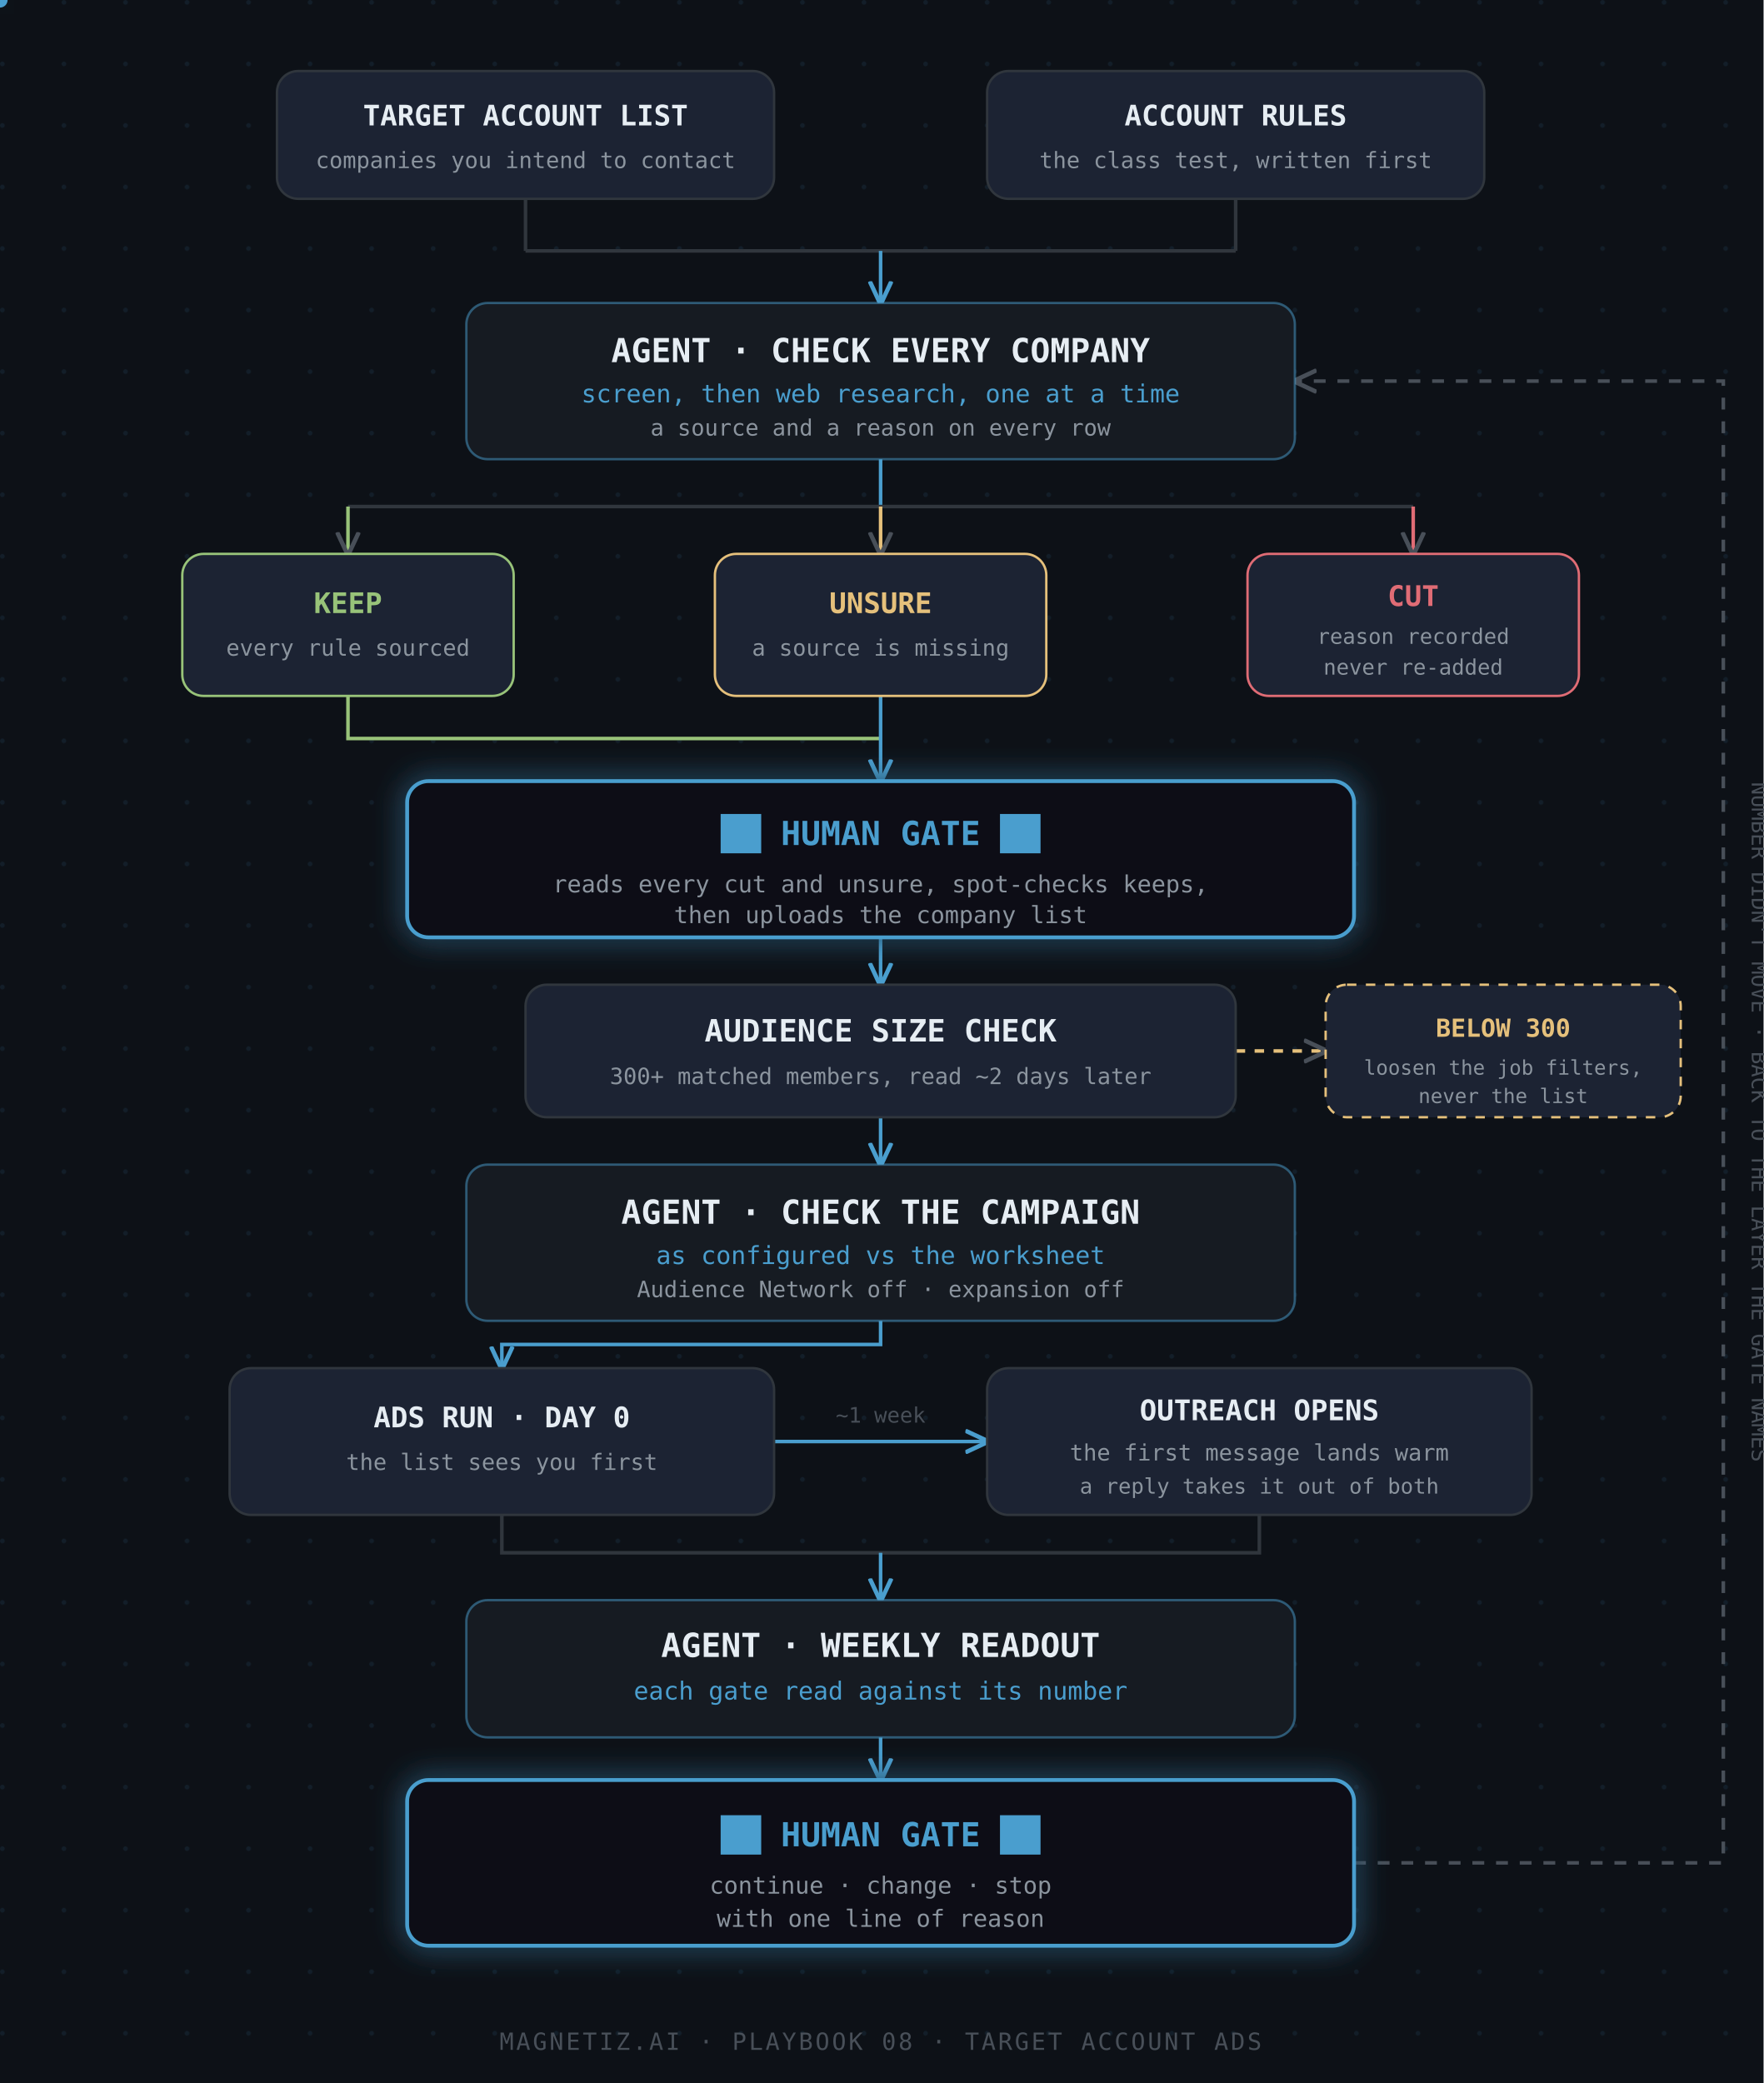
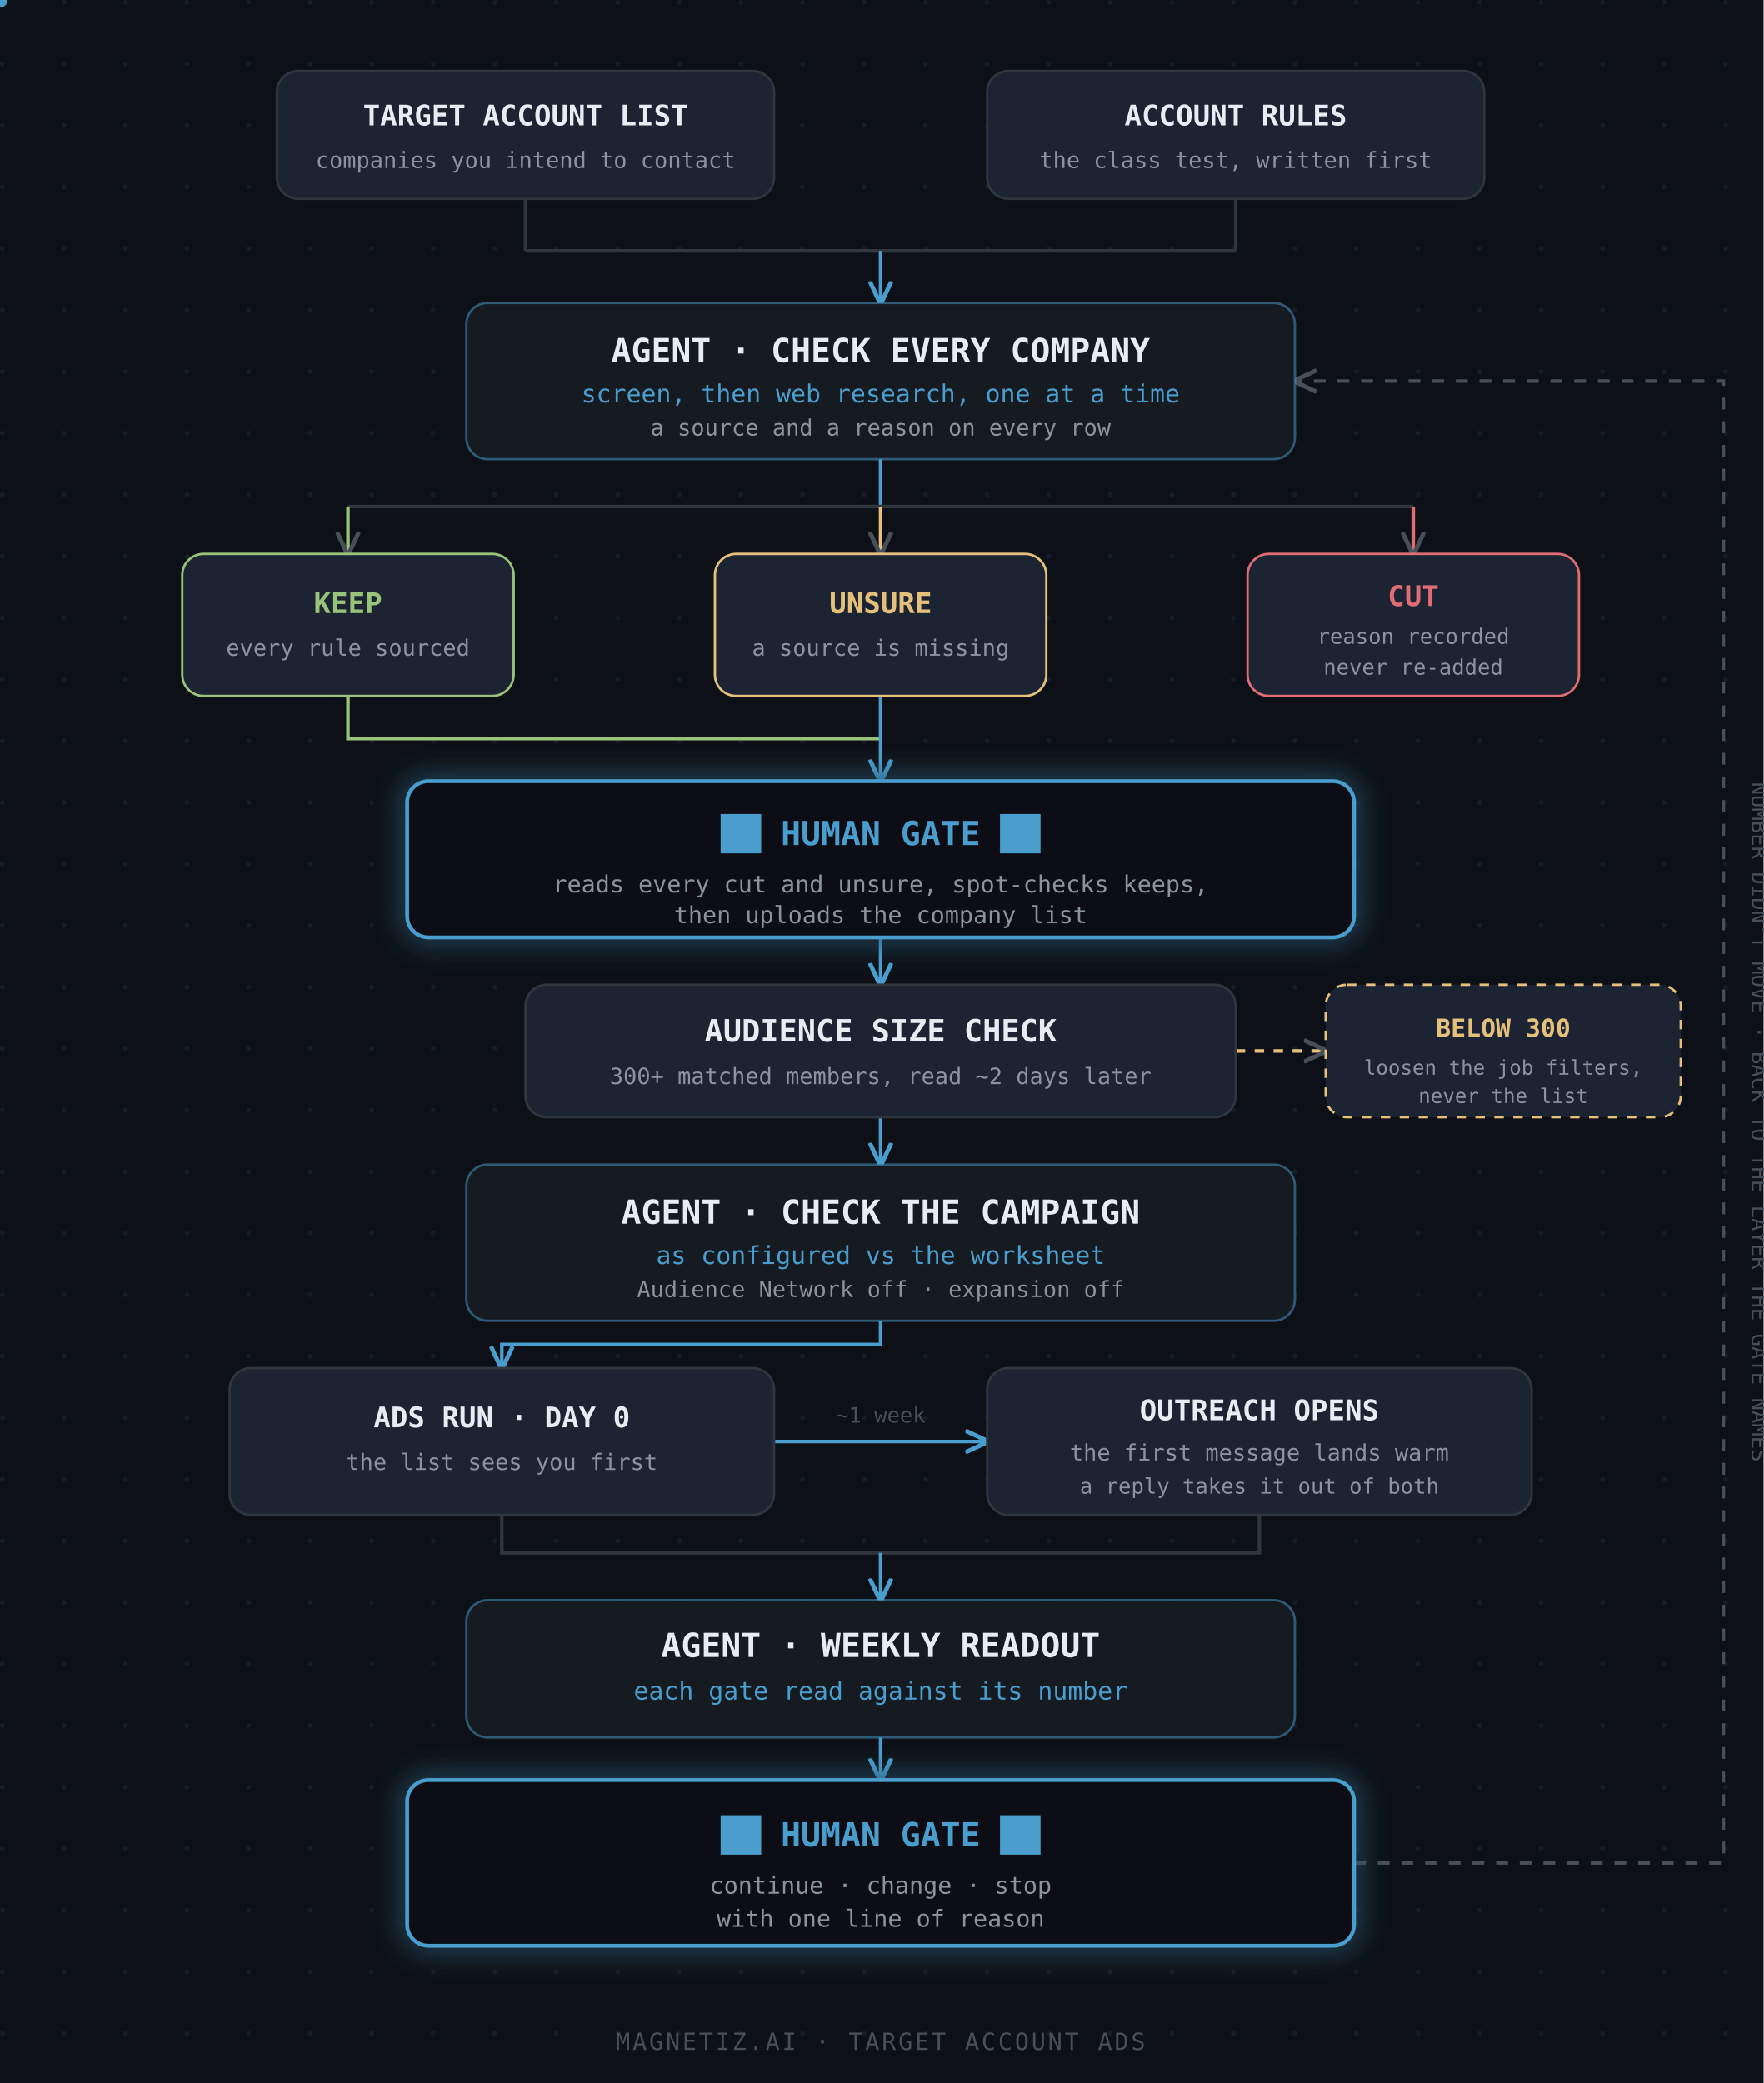
<svg xmlns="http://www.w3.org/2000/svg" viewBox="0 0 745 880" font-family="ui-monospace, SFMono-Regular, Menlo, 'JetBrains Mono', monospace" role="img" aria-label="Target account ads: an agent checks every company against the account rules, a person reviews and uploads, the audience size is checked, an agent checks the campaign settings, ads run before outreach opens, an agent writes the weekly readout, and a person decides.">
  <defs>
    <marker id="t-arr" viewBox="0 0 8 8" refX="7" refY="4" markerWidth="7" markerHeight="7" orient="auto-start-reverse">
      <path d="M0,0.5 L7.5,4 L0,7.5" fill="none" stroke="#4A9ECE" stroke-width="1.4" />
    </marker>
    <marker id="t-arrdim" viewBox="0 0 8 8" refX="7" refY="4" markerWidth="7" markerHeight="7" orient="auto-start-reverse">
      <path d="M0,0.5 L7.5,4 L0,7.5" fill="none" stroke="#484F58" stroke-width="1.4" />
    </marker>
    <filter id="t-glow" x="-40%" y="-40%" width="180%" height="180%">
      <feGaussianBlur stdDeviation="6" result="b" />
      <feMerge>
        <feMergeNode in="b" />
        <feMergeNode in="SourceGraphic" />
      </feMerge>
    </filter>
    <pattern id="t-dots" width="26" height="26" patternUnits="userSpaceOnUse">
      <circle cx="1" cy="1" r="1" fill="rgba(74,158,206,0.10)" />
    </pattern>
  </defs>
  <rect width="745" height="880" fill="#0d1117" />
  <rect width="745" height="880" fill="url(#t-dots)" />
  <g class="dx" stroke="#30363d" stroke-width="1.5" fill="none">
    <path d="M222,84 V106" />
    <path d="M522,84 V106" />
    <path d="M222,106 H522" />
    <path d="M372,106 V128" marker-end="url(#t-arr)" stroke="#4A9ECE" />
    <path d="M372,194 V214" stroke="#4A9ECE" />
    <path d="M147,214 H597" />
    <path d="M147,214 V234" marker-end="url(#t-arrdim)" stroke="#98C379" />
    <path d="M372,214 V234" marker-end="url(#t-arrdim)" stroke="#E5C07B" />
    <path d="M597,214 V234" marker-end="url(#t-arrdim)" stroke="#E06C75" />
    <path d="M147,294 V312 H372" stroke="#98C379" />
    <path d="M372,294 V330" marker-end="url(#t-arr)" stroke="#4A9ECE" />
    <path d="M372,396 V416" marker-end="url(#t-arr)" stroke="#4A9ECE" />
    <path d="M522,444 H560" marker-end="url(#t-arrdim)" stroke="#E5C07B" stroke-dasharray="4 4" />
    <path d="M372,472 V492" marker-end="url(#t-arr)" stroke="#4A9ECE" />
    <path d="M372,558 V568 H212 V578" marker-end="url(#t-arr)" stroke="#4A9ECE" />
    <path d="M327,609 H417" marker-end="url(#t-arr)" stroke="#4A9ECE" />
    <path d="M212,640 V656 H532 V640" />
    <path d="M372,656 V676" marker-end="url(#t-arr)" stroke="#4A9ECE" />
    <path d="M372,734 V752" marker-end="url(#t-arr)" stroke="#4A9ECE" />
    <path id="n-killback" d="M572,787 H728 V161 H547" stroke="#484F58" stroke-dasharray="5 5" marker-end="url(#t-arrdim)" />
  </g>
  <circle class="dx" r="3.2" fill="#4A9ECE" filter="url(#t-glow)">
    <animateMotion dur="8s" repeatCount="indefinite" path="M372,106 V214 H147 V312 H372 V492 V568 H212 V609 H417 M532,640 V656 H372 V752" />
  </circle>
  <g id="n-list" class="dx">
    <rect x="117" y="30" width="210" height="54" rx="9" fill="#1c2333" stroke="#30363d" />
    <text class="dx" x="222" y="53" text-anchor="middle" fill="#E6EDF3" font-size="12" font-weight="600">TARGET ACCOUNT LIST</text>
    <text class="dx" x="222" y="71" text-anchor="middle" fill="#8B949E" font-size="9.5">companies you intend to contact</text>
  </g>
  <g id="n-rules" class="dx">
    <rect x="417" y="30" width="210" height="54" rx="9" fill="#1c2333" stroke="#30363d" />
    <text class="dx" x="522" y="53" text-anchor="middle" fill="#E6EDF3" font-size="12" font-weight="600">ACCOUNT RULES</text>
    <text class="dx" x="522" y="71" text-anchor="middle" fill="#8B949E" font-size="9.5">the class test, written first</text>
  </g>
  <g id="n-listcheck" class="dx">
    <rect x="197" y="128" width="350" height="66" rx="9" fill="#161b22" stroke="#4A9ECE" stroke-opacity="0.5" />
    <text class="dx" x="372" y="153" text-anchor="middle" fill="#E6EDF3" font-size="14" font-weight="700">AGENT · CHECK EVERY COMPANY</text>
    <text class="dx" x="372" y="170" text-anchor="middle" fill="#4A9ECE" font-size="10.5">screen, then web research, one at a time</text>
    <text class="dx" x="372" y="184" text-anchor="middle" fill="#8B949E" font-size="9.5">a source and a reason on every row</text>
  </g>
  <g id="n-keep" class="dx">
    <rect x="77" y="234" width="140" height="60" rx="9" fill="#1c2333" stroke="#98C379" />
    <text class="dx" x="147" y="259" text-anchor="middle" fill="#98C379" font-size="12" font-weight="700">KEEP</text>
    <text class="dx" x="147" y="277" text-anchor="middle" fill="#8B949E" font-size="9.5">every rule sourced</text>
  </g>
  <g id="n-unsure" class="dx">
    <rect x="302" y="234" width="140" height="60" rx="9" fill="#1c2333" stroke="#E5C07B" />
    <text class="dx" x="372" y="259" text-anchor="middle" fill="#E5C07B" font-size="12" font-weight="700">UNSURE</text>
    <text class="dx" x="372" y="277" text-anchor="middle" fill="#8B949E" font-size="9.5">a source is missing</text>
  </g>
  <g id="n-cut" class="dx">
    <rect x="527" y="234" width="140" height="60" rx="9" fill="#1c2333" stroke="#E06C75" />
    <text class="dx" x="597" y="256" text-anchor="middle" fill="#E06C75" font-size="12" font-weight="700">CUT</text>
    <text class="dx" x="597" y="272" text-anchor="middle" fill="#8B949E" font-size="9">reason recorded</text>
    <text class="dx" x="597" y="285" text-anchor="middle" fill="#8B949E" font-size="9">never re-added</text>
  </g>
  <g id="n-upload" class="dx">
    <g filter="url(#t-glow)">
      <rect x="172" y="330" width="400" height="66" rx="9" fill="#0d1117" stroke="#4A9ECE" stroke-width="1.6" />
    </g>
    <text class="dx" x="372" y="357" text-anchor="middle" fill="#4A9ECE" font-size="14" font-weight="800">██ HUMAN GATE ██</text>
    <text class="dx" x="372" y="377" text-anchor="middle" fill="#8B949E" font-size="10">reads every cut and unsure, spot-checks keeps,</text>
    <text class="dx" x="372" y="390" text-anchor="middle" fill="#8B949E" font-size="10">then uploads the company list</text>
  </g>
  <g id="n-size" class="dx">
    <rect x="222" y="416" width="300" height="56" rx="9" fill="#1c2333" stroke="#30363d" />
    <text class="dx" x="372" y="440" text-anchor="middle" fill="#E6EDF3" font-size="13" font-weight="600">AUDIENCE SIZE CHECK</text>
    <text class="dx" x="372" y="458" text-anchor="middle" fill="#8B949E" font-size="9.5">300+ matched members, read ~2 days later</text>
  </g>
  <g id="n-below" class="dx">
    <rect x="560" y="416" width="150" height="56" rx="9" fill="#1c2333" stroke="#E5C07B" stroke-dasharray="4 4" />
    <text class="dx" x="635" y="438" text-anchor="middle" fill="#E5C07B" font-size="10.5" font-weight="700">BELOW 300</text>
    <text class="dx" x="635" y="454" text-anchor="middle" fill="#8B949E" font-size="8.5">loosen the job filters,</text>
    <text class="dx" x="635" y="466" text-anchor="middle" fill="#8B949E" font-size="8.5">never the list</text>
  </g>
  <g id="n-settings" class="dx">
    <rect x="197" y="492" width="350" height="66" rx="9" fill="#161b22" stroke="#4A9ECE" stroke-opacity="0.5" />
    <text class="dx" x="372" y="517" text-anchor="middle" fill="#E6EDF3" font-size="14" font-weight="700">AGENT · CHECK THE CAMPAIGN</text>
    <text class="dx" x="372" y="534" text-anchor="middle" fill="#4A9ECE" font-size="10.5">as configured vs the worksheet</text>
    <text class="dx" x="372" y="548" text-anchor="middle" fill="#8B949E" font-size="9.5">Audience Network off · expansion off</text>
  </g>
  <g id="n-ads" class="dx">
    <rect x="97" y="578" width="230" height="62" rx="9" fill="#1c2333" stroke="#30363d" />
    <text class="dx" x="212" y="603" text-anchor="middle" fill="#E6EDF3" font-size="12" font-weight="600">ADS RUN · DAY 0</text>
    <text class="dx" x="212" y="621" text-anchor="middle" fill="#8B949E" font-size="9.5">the list sees you first</text>
  </g>
  <text class="dx" x="372" y="601" text-anchor="middle" fill="#484F58" font-size="9">~1 week</text>
  <g id="n-outreach" class="dx">
    <rect x="417" y="578" width="230" height="62" rx="9" fill="#1c2333" stroke="#30363d" />
    <text class="dx" x="532" y="600" text-anchor="middle" fill="#E6EDF3" font-size="12" font-weight="600">OUTREACH OPENS</text>
    <text class="dx" x="532" y="617" text-anchor="middle" fill="#8B949E" font-size="9.5">the first message lands warm</text>
    <text class="dx" x="532" y="631" text-anchor="middle" fill="#8B949E" font-size="9">a reply takes it out of both</text>
  </g>
  <g id="n-readout" class="dx">
    <rect x="197" y="676" width="350" height="58" rx="9" fill="#161b22" stroke="#4A9ECE" stroke-opacity="0.5" />
    <text class="dx" x="372" y="700" text-anchor="middle" fill="#E6EDF3" font-size="14" font-weight="700">AGENT · WEEKLY READOUT</text>
    <text class="dx" x="372" y="718" text-anchor="middle" fill="#4A9ECE" font-size="10.5">each gate read against its number</text>
  </g>
  <g id="n-decide" class="dx">
    <g filter="url(#t-glow)">
      <rect x="172" y="752" width="400" height="70" rx="9" fill="#0d1117" stroke="#4A9ECE" stroke-width="1.6" />
    </g>
    <text class="dx" x="372" y="780" text-anchor="middle" fill="#4A9ECE" font-size="14" font-weight="800">██ HUMAN GATE ██</text>
    <text class="dx" x="372" y="800" text-anchor="middle" fill="#8B949E" font-size="10">continue · change · stop</text>
    <text class="dx" x="372" y="814" text-anchor="middle" fill="#8B949E" font-size="10">with one line of reason</text>
  </g>
  <text class="dx" x="740" y="474" text-anchor="middle" fill="#484F58" font-size="9" transform="rotate(90 740 474)">NUMBER DIDN'T MOVE · BACK TO THE LAYER THE GATE NAMES</text>
-   <text class="dx" x="372" y="866" text-anchor="middle" fill="#484F58" font-size="10" letter-spacing="1">MAGNETIZ.AI · PLAYBOOK 08 · TARGET ACCOUNT ADS</text>
+   <text class="dx" x="372" y="866" text-anchor="middle" fill="#484F58" font-size="10" letter-spacing="1">MAGNETIZ.AI · TARGET ACCOUNT ADS</text>
</svg>
